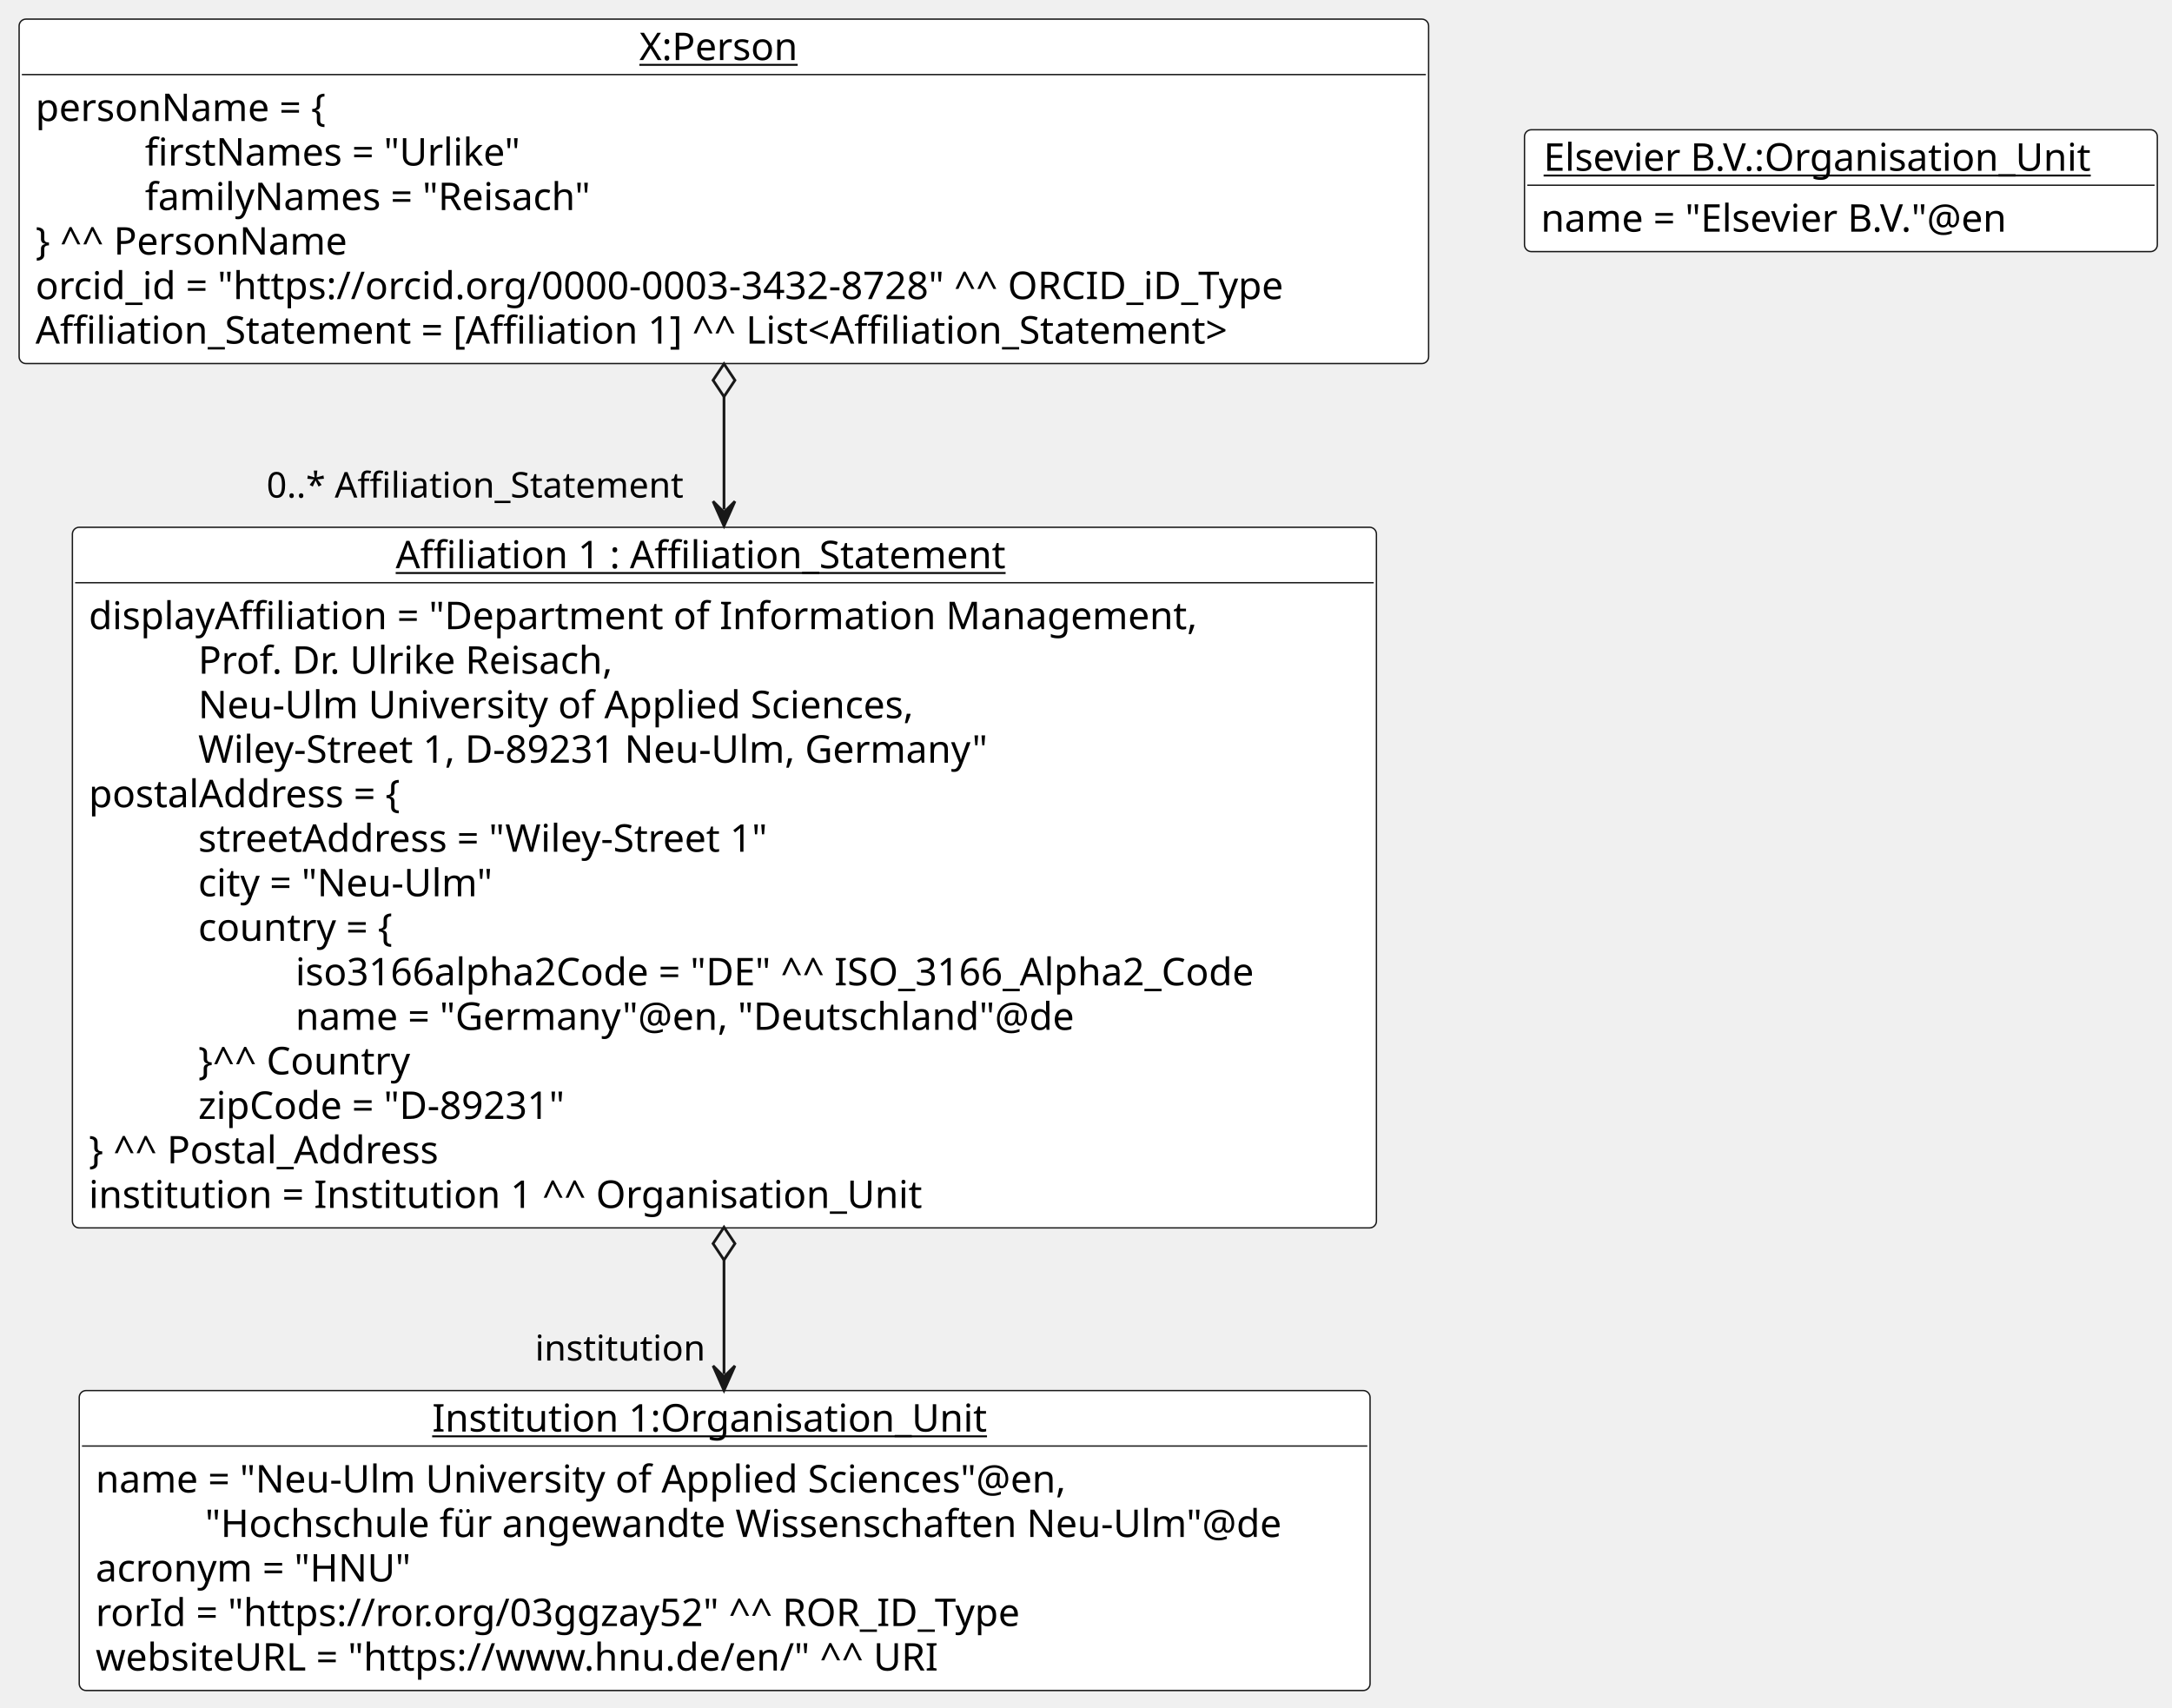
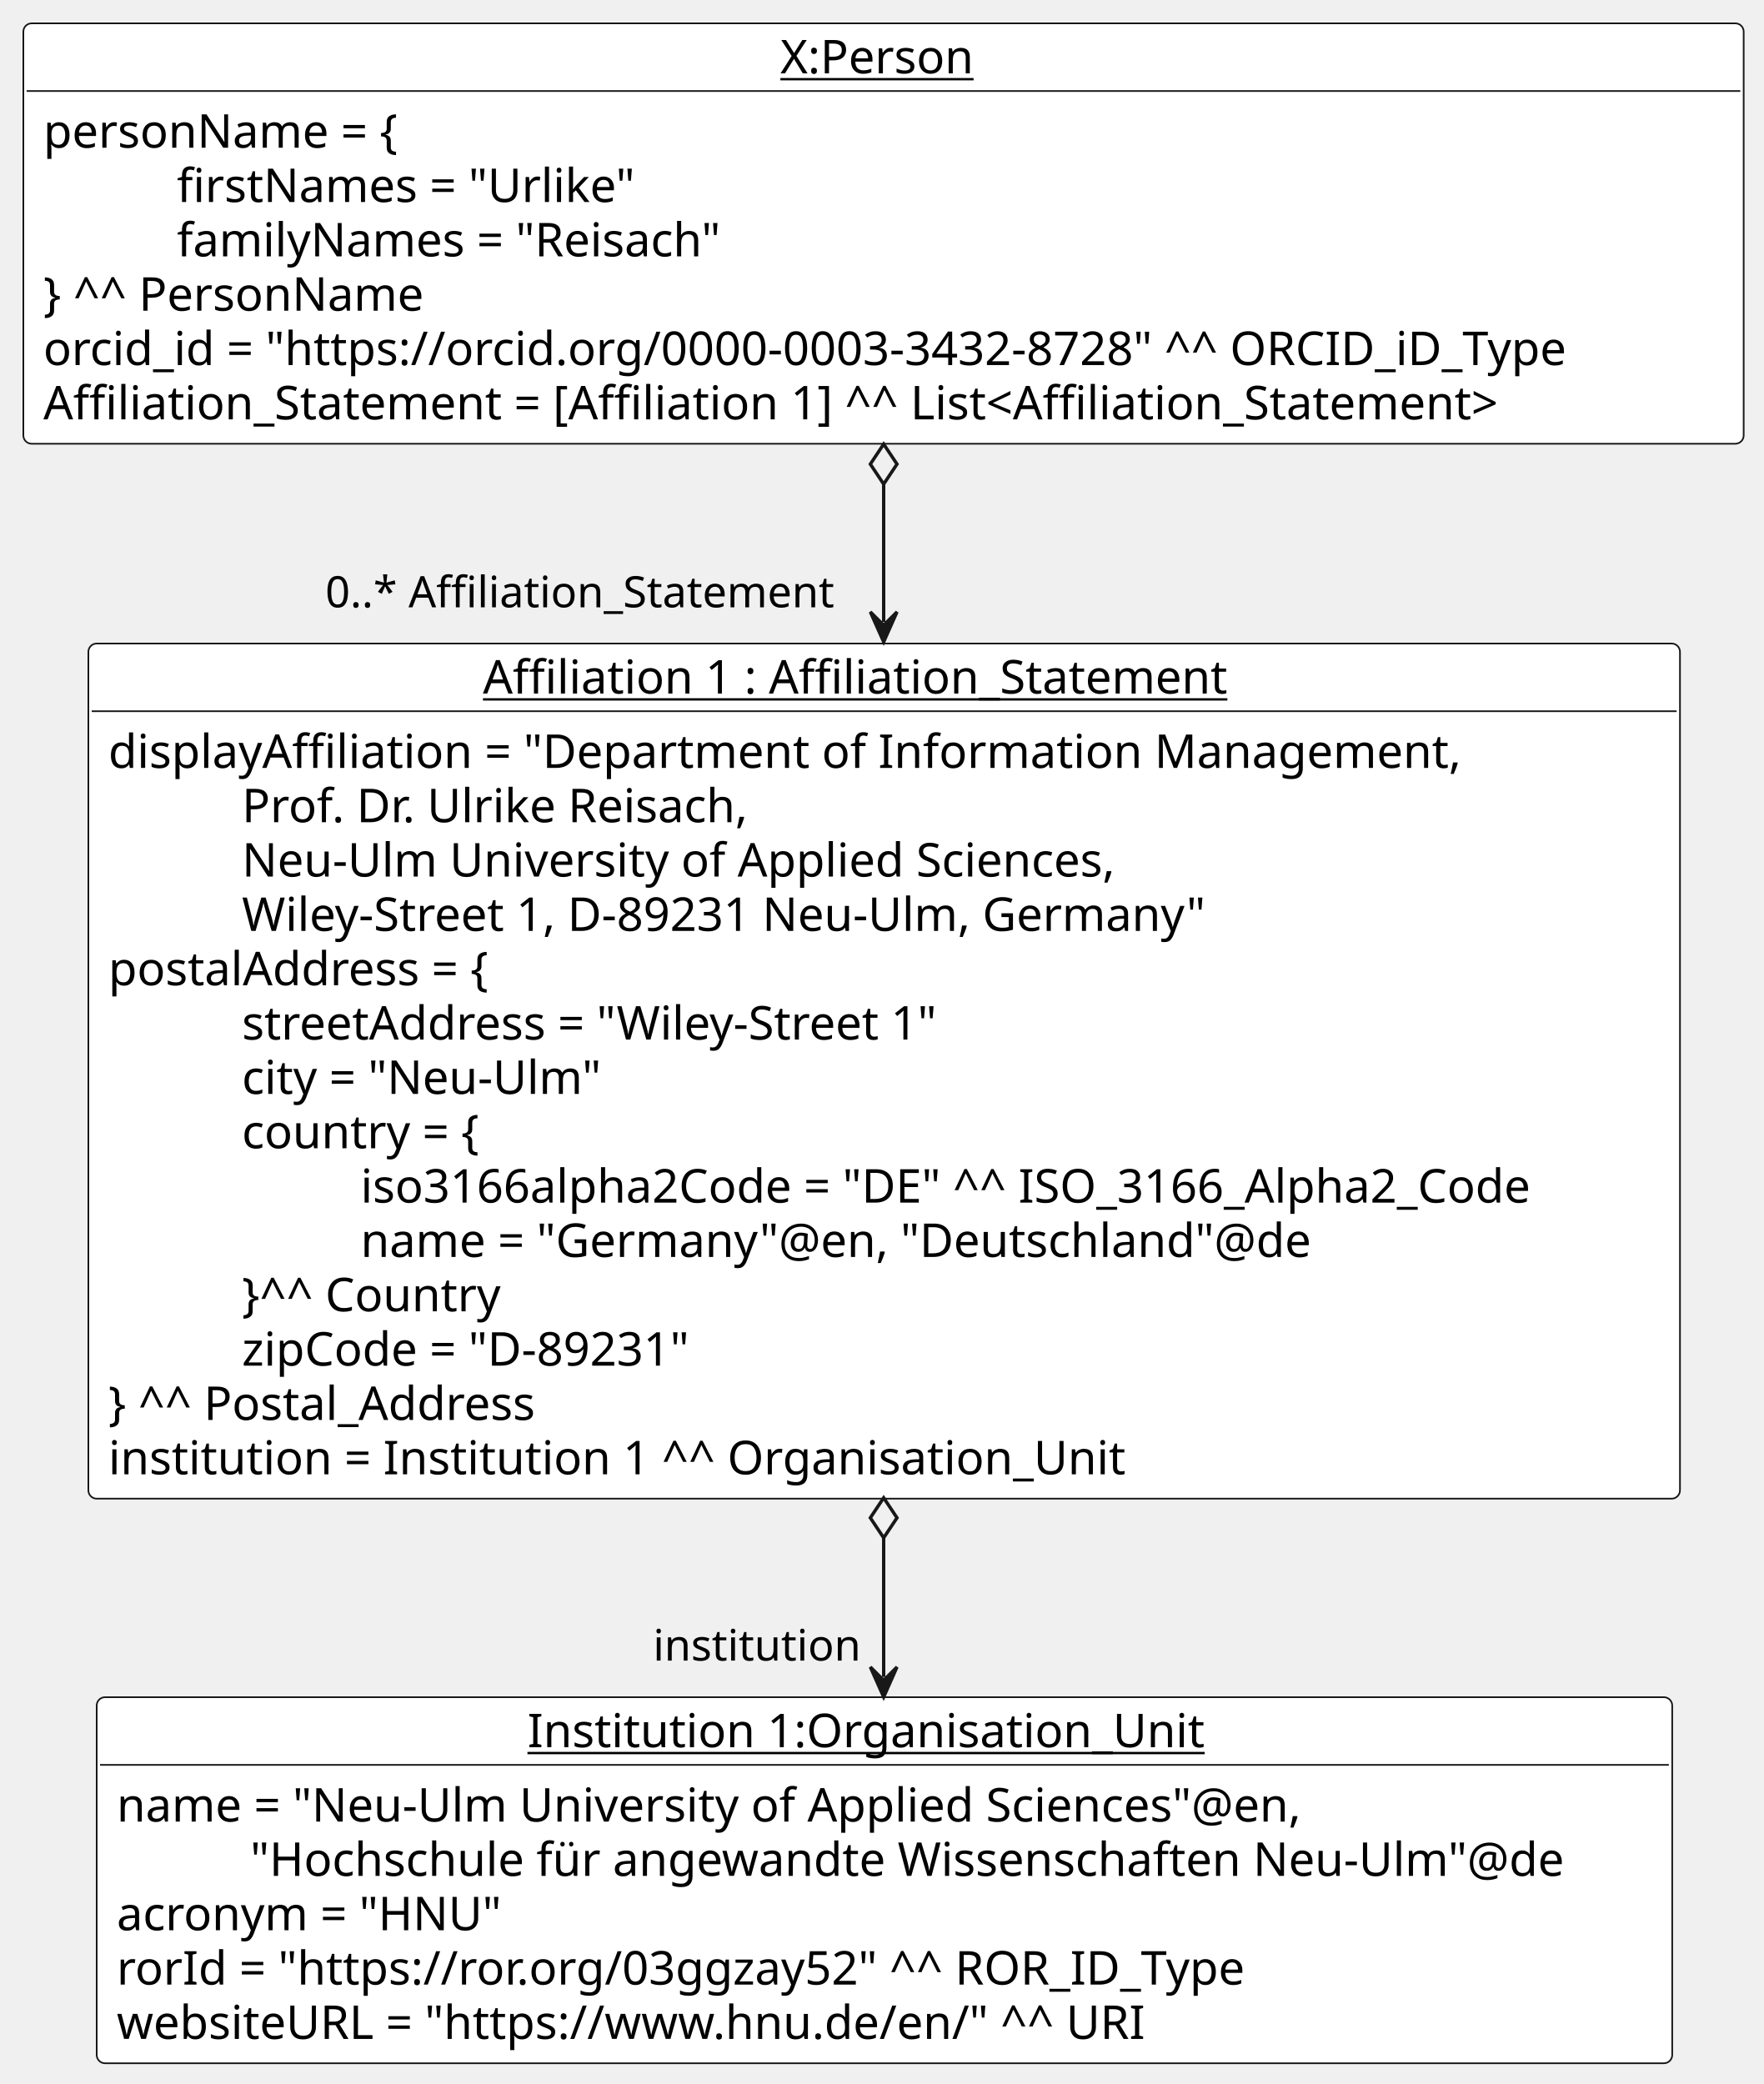
- <svg xmlns="http://www.w3.org/2000/svg" contentStyleType="text/css" data-diagram-type="CLASS" height="625px" preserveAspectRatio="none" style="width:795px;height:625px;background:#FFFFFF;" version="1.1" viewBox="0 0 795 625" width="795px" zoomAndPan="magnify">
+ <svg xmlns="http://www.w3.org/2000/svg" contentStyleType="text/css" data-diagram-type="CLASS" height="625px" preserveAspectRatio="none" style="width:529px;height:625px;background:#FFFFFF;" version="1.1" viewBox="0 0 529 625" width="529px" zoomAndPan="magnify">
  <defs />
  <g>
    <g class="entity" data-entity="X" data-source-line="2" data-uid="ent0002" id="entity_X">
      <rect fill="#FFFFFF" height="126.078" rx="2.5" ry="2.5" style="stroke:#181818;stroke-width:0.5;" width="515.904" x="7" y="7" />
      <text fill="#000000" font-family="sans-serif" font-size="14" lengthAdjust="spacing" text-decoration="underline" textLength="61.852" x="234.026" y="21.995">X:Person</text>
      <line style="stroke:#181818;stroke-width:0.5;" x1="8" x2="521.904" y1="27.297" y2="27.297" />
      <text fill="#000000" font-family="sans-serif" font-size="14" lengthAdjust="spacing" textLength="118.829" x="13" y="44.292">personName = {</text>
      <text fill="#000000" font-family="sans-serif" font-size="14" lengthAdjust="spacing" textLength="149.967" x="53.052" y="60.589">firstNames = "Urlike"</text>
      <text fill="#000000" font-family="sans-serif" font-size="14" lengthAdjust="spacing" textLength="179.99" x="53.052" y="76.886">familyNames = "Reisach"</text>
      <text fill="#000000" font-family="sans-serif" font-size="14" lengthAdjust="spacing" textLength="130.115" x="13" y="93.183">} ^^ PersonName</text>
      <text fill="#000000" font-family="sans-serif" font-size="14" lengthAdjust="spacing" textLength="503.904" x="13" y="109.48">orcid_id = "https://orcid.org/0000-0003-3432-8728" ^^ ORCID_iD_Type</text>
      <text fill="#000000" font-family="sans-serif" font-size="14" lengthAdjust="spacing" textLength="486.049" x="13" y="125.776">Affiliation_Statement = [Affiliation 1] ^^ List&lt;Affiliation_Statement&gt;</text>
    </g>
    <g class="entity" data-entity="Ins1" data-source-line="13" data-uid="ent0003" id="entity_Ins1">
      <rect fill="#FFFFFF" height="109.781" rx="2.5" ry="2.5" style="stroke:#181818;stroke-width:0.5;" width="472.476" x="29" y="509" />
      <text fill="#000000" font-family="sans-serif" font-size="14" lengthAdjust="spacing" text-decoration="underline" textLength="214.122" x="158.177" y="523.995">Institution 1:Organisation_Unit</text>
      <line style="stroke:#181818;stroke-width:0.5;" x1="30" x2="500.476" y1="529.297" y2="529.297" />
      <text fill="#000000" font-family="sans-serif" font-size="14" lengthAdjust="spacing" textLength="386.046" x="35" y="546.292">name = "Neu-Ulm University of Applied Sciences"@en,</text>
      <text fill="#000000" font-family="sans-serif" font-size="14" lengthAdjust="spacing" textLength="420.424" x="75.052" y="562.589">"Hochschule für angewandte Wissenschaften Neu-Ulm"@de</text>
      <text fill="#000000" font-family="sans-serif" font-size="14" lengthAdjust="spacing" textLength="126.15" x="35" y="578.886">acronym = "HNU"</text>
      <text fill="#000000" font-family="sans-serif" font-size="14" lengthAdjust="spacing" textLength="372.935" x="35" y="595.183">rorId = "https://ror.org/03ggzay52" ^^ ROR_ID_Type</text>
      <text fill="#000000" font-family="sans-serif" font-size="14" lengthAdjust="spacing" textLength="336.458" x="35" y="611.48">websiteURL = "https://www.hnu.de/en/" ^^ URI</text>
    </g>
-     <g class="entity" data-entity="Elsevier" data-source-line="24" data-uid="ent0004" id="entity_Elsevier">
-       <rect fill="#FFFFFF" height="44.594" rx="2.5" ry="2.5" style="stroke:#181818;stroke-width:0.5;" width="231.629" x="558" y="47.5" />
-       <text fill="#000000" font-family="sans-serif" font-size="14" lengthAdjust="spacing" text-decoration="underline" textLength="217.629" x="565" y="62.495">Elsevier B.V.:Organisation_Unit</text>
-       <line style="stroke:#181818;stroke-width:0.5;" x1="559" x2="788.629" y1="67.797" y2="67.797" />
-       <text fill="#000000" font-family="sans-serif" font-size="14" lengthAdjust="spacing" textLength="192.418" x="564" y="84.792">name = "Elsevier B.V."@en</text>
-     </g>
-     <g class="entity" data-entity="Aff1" data-source-line="30" data-uid="ent0005" id="entity_Aff1">
+     <g class="entity" data-entity="Aff1" data-source-line="23" data-uid="ent0004" id="entity_Aff1">
      <rect fill="#FFFFFF" height="256.453" rx="2.5" ry="2.5" style="stroke:#181818;stroke-width:0.5;" width="477.302" x="26.5" y="193" />
      <text fill="#000000" font-family="sans-serif" font-size="14" lengthAdjust="spacing" text-decoration="underline" textLength="240.645" x="144.828" y="207.995">Affiliation 1 : Affiliation_Statement</text>
      <line style="stroke:#181818;stroke-width:0.5;" x1="27.5" x2="502.802" y1="213.297" y2="213.297" />
      <text fill="#000000" font-family="sans-serif" font-size="14" lengthAdjust="spacing" textLength="432.804" x="32.5" y="230.292">displayAffiliation = "Department of Information Management,</text>
      <text fill="#000000" font-family="sans-serif" font-size="14" lengthAdjust="spacing" textLength="166.106" x="72.552" y="246.589">Prof. Dr. Ulrike Reisach,</text>
      <text fill="#000000" font-family="sans-serif" font-size="14" lengthAdjust="spacing" textLength="281.347" x="72.552" y="262.886">Neu-Ulm University of Applied Sciences,</text>
      <text fill="#000000" font-family="sans-serif" font-size="14" lengthAdjust="spacing" textLength="314.214" x="72.552" y="279.183">Wiley-Street 1, D-89231 Neu-Ulm, Germany"</text>
      <text fill="#000000" font-family="sans-serif" font-size="14" lengthAdjust="spacing" textLength="128.55" x="32.5" y="295.479">postalAddress = {</text>
      <text fill="#000000" font-family="sans-serif" font-size="14" lengthAdjust="spacing" textLength="230.85" x="72.552" y="311.776">streetAddress = "Wiley-Street 1"</text>
      <text fill="#000000" font-family="sans-serif" font-size="14" lengthAdjust="spacing" textLength="119.656" x="72.552" y="328.073">city = "Neu-Ulm"</text>
      <text fill="#000000" font-family="sans-serif" font-size="14" lengthAdjust="spacing" textLength="83.077" x="72.552" y="344.37">country = {</text>
      <text fill="#000000" font-family="sans-serif" font-size="14" lengthAdjust="spacing" textLength="389.648" x="108.153" y="360.667">iso3166alpha2Code = "DE" ^^ ISO_3166_Alpha2_Code</text>
      <text fill="#000000" font-family="sans-serif" font-size="14" lengthAdjust="spacing" textLength="310.42" x="108.153" y="376.964">name = "Germany"@en, "Deutschland"@de</text>
      <text fill="#000000" font-family="sans-serif" font-size="14" lengthAdjust="spacing" textLength="92.436" x="72.552" y="393.261">}^^ Country</text>
      <text fill="#000000" font-family="sans-serif" font-size="14" lengthAdjust="spacing" textLength="149.844" x="72.552" y="409.558">zipCode = "D-89231"</text>
      <text fill="#000000" font-family="sans-serif" font-size="14" lengthAdjust="spacing" textLength="146.836" x="32.5" y="425.854">} ^^ Postal_Address</text>
      <text fill="#000000" font-family="sans-serif" font-size="14" lengthAdjust="spacing" textLength="333.013" x="32.5" y="442.151">institution = Institution 1 ^^ Organisation_Unit</text>
    </g>
-     <g class="link" data-entity-1="Aff1" data-entity-2="Ins1" data-source-line="49" data-uid="lnk6" id="link_Aff1_Ins1">
-       <path codeLine="49" d="M265,461.2 C265,482.25 265,485.02 265,502.94" fill="none" id="Aff1-Ins1" style="stroke:#181818;stroke-width:1;" />
+     <g class="link" data-entity-1="Aff1" data-entity-2="Ins1" data-source-line="42" data-uid="lnk5" id="link_Aff1_Ins1">
+       <path codeLine="42" d="M265,461.2 C265,482.25 265,485.02 265,502.94" fill="none" id="Aff1-Ins1" style="stroke:#181818;stroke-width:1;" />
      <polygon fill="none" points="265,449.2,261,455.2,265,461.2,269,455.2,265,449.2" style="stroke:#181818;stroke-width:1;" />
      <polygon fill="#181818" points="265,508.94,269,499.94,265,503.94,261,499.94,265,508.94" style="stroke:#181818;stroke-width:1;" />
      <text fill="#000000" font-family="sans-serif" font-size="13" lengthAdjust="spacing" textLength="65.571" x="195.842" y="498.014">institution</text>
    </g>
-     <g class="link" data-entity-1="X" data-entity-2="Aff1" data-source-line="52" data-uid="lnk7" id="link_X_Aff1">
-       <path codeLine="52" d="M265,145.19 C265,163.34 265,165.87 265,186.51" fill="none" id="X-Aff1" style="stroke:#181818;stroke-width:1;" />
+     <g class="link" data-entity-1="X" data-entity-2="Aff1" data-source-line="45" data-uid="lnk6" id="link_X_Aff1">
+       <path codeLine="45" d="M265,145.19 C265,163.34 265,165.87 265,186.51" fill="none" id="X-Aff1" style="stroke:#181818;stroke-width:1;" />
      <polygon fill="none" points="265,133.19,261,139.19,265,145.19,269,139.19,265,133.19" style="stroke:#181818;stroke-width:1;" />
      <polygon fill="#181818" points="265,192.51,269,183.51,265,187.51,261,183.51,265,192.51" style="stroke:#181818;stroke-width:1;" />
      <text fill="#000000" font-family="sans-serif" font-size="13" lengthAdjust="spacing" textLength="163.827" x="97.557" y="182.131">0..* Affiliation_Statement</text>
    </g>
  </g>
</svg>
